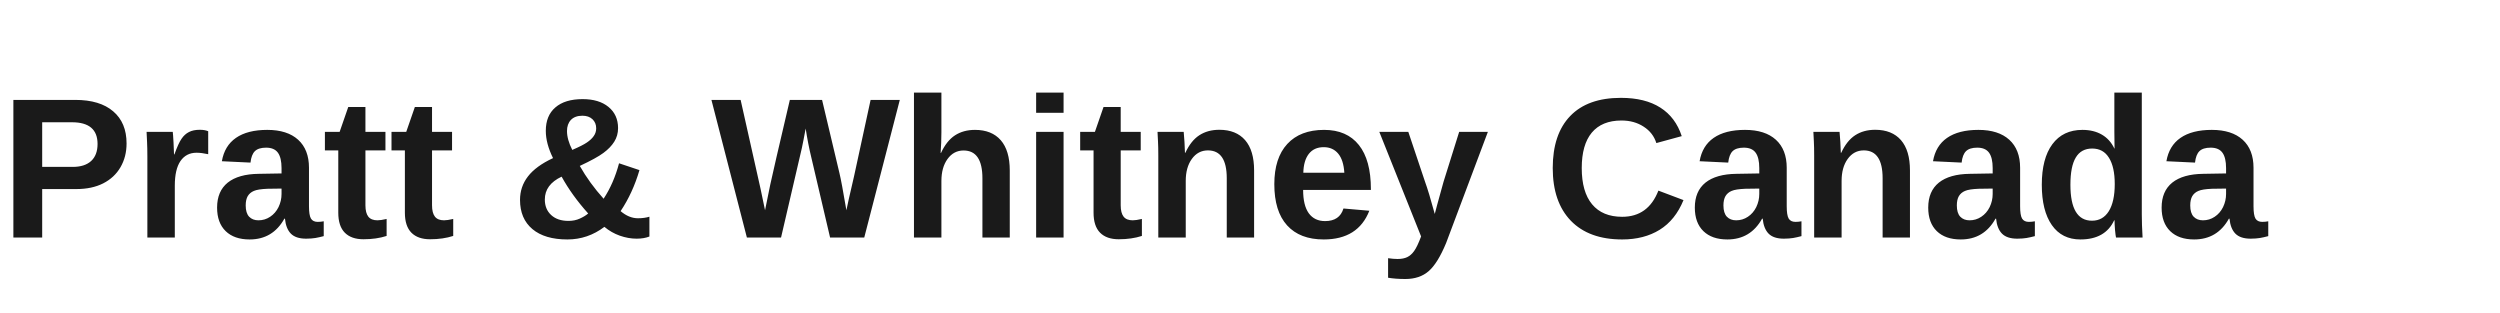
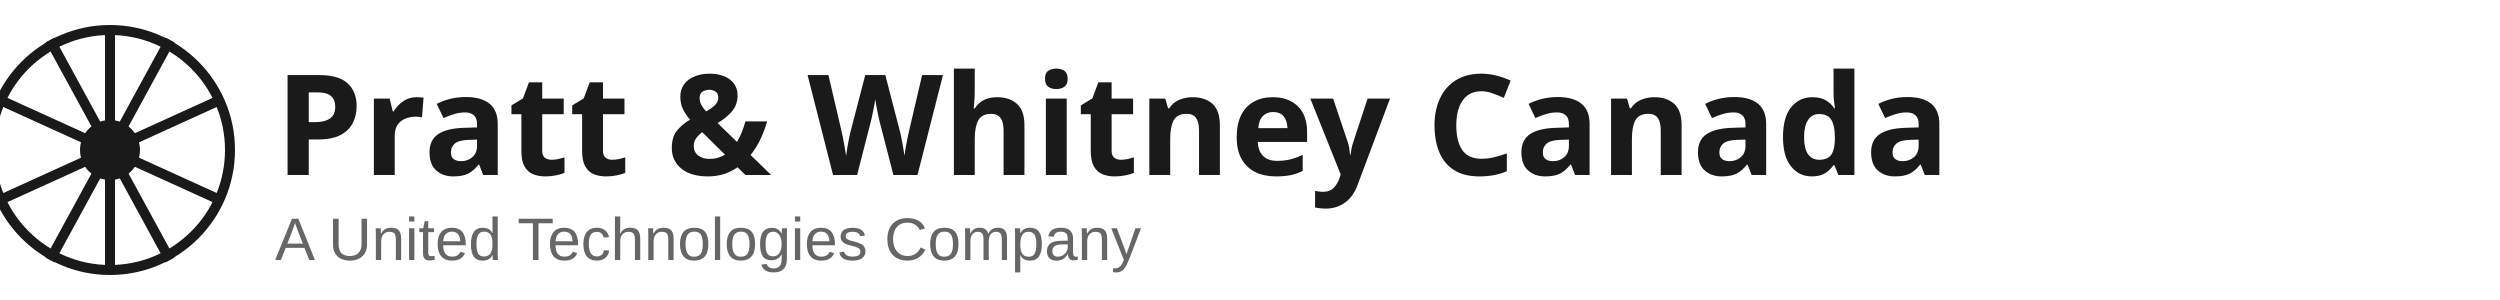
- <svg xmlns="http://www.w3.org/2000/svg" viewBox="0 0 400 50">
-   <text x="0" y="38" font-family="Arial, Helvetica, sans-serif" font-size="32" font-weight="900" fill="#1a1a1a">Pratt &amp; Whitney Canada</text>
+ <svg xmlns="http://www.w3.org/2000/svg" viewBox="0 0 500 60">
+   <g transform="translate(0,30)">
+     <g fill="#1a1a1a">
+       <line x1="22" y1="0" x2="10" y2="-22" stroke="#1a1a1a" stroke-width="2" />
+       <line x1="22" y1="0" x2="34" y2="-22" stroke="#1a1a1a" stroke-width="2" />
+       <line x1="22" y1="0" x2="0" y2="-10" stroke="#1a1a1a" stroke-width="2" />
+       <line x1="22" y1="0" x2="44" y2="-10" stroke="#1a1a1a" stroke-width="2" />
+       <line x1="22" y1="0" x2="0" y2="10" stroke="#1a1a1a" stroke-width="2" />
+       <line x1="22" y1="0" x2="44" y2="10" stroke="#1a1a1a" stroke-width="2" />
+       <line x1="22" y1="0" x2="10" y2="22" stroke="#1a1a1a" stroke-width="2" />
+       <line x1="22" y1="0" x2="34" y2="22" stroke="#1a1a1a" stroke-width="2" />
+       <line x1="22" y1="0" x2="22" y2="-24" stroke="#1a1a1a" stroke-width="2" />
+       <line x1="22" y1="0" x2="22" y2="24" stroke="#1a1a1a" stroke-width="2" />
+       <circle cx="22" cy="0" r="6" fill="#1a1a1a" />
+       <circle cx="22" cy="0" r="24" fill="none" stroke="#1a1a1a" stroke-width="2" />
+     </g>
+   </g>
+   <text x="55" y="35" font-family="Arial Black,sans-serif" font-size="28" font-weight="900" fill="#1a1a1a">Pratt &amp; Whitney Canada</text>
+   <text x="55" y="52" font-family="Arial,sans-serif" font-size="12" fill="#666">A United Technologies Company</text>
</svg>
